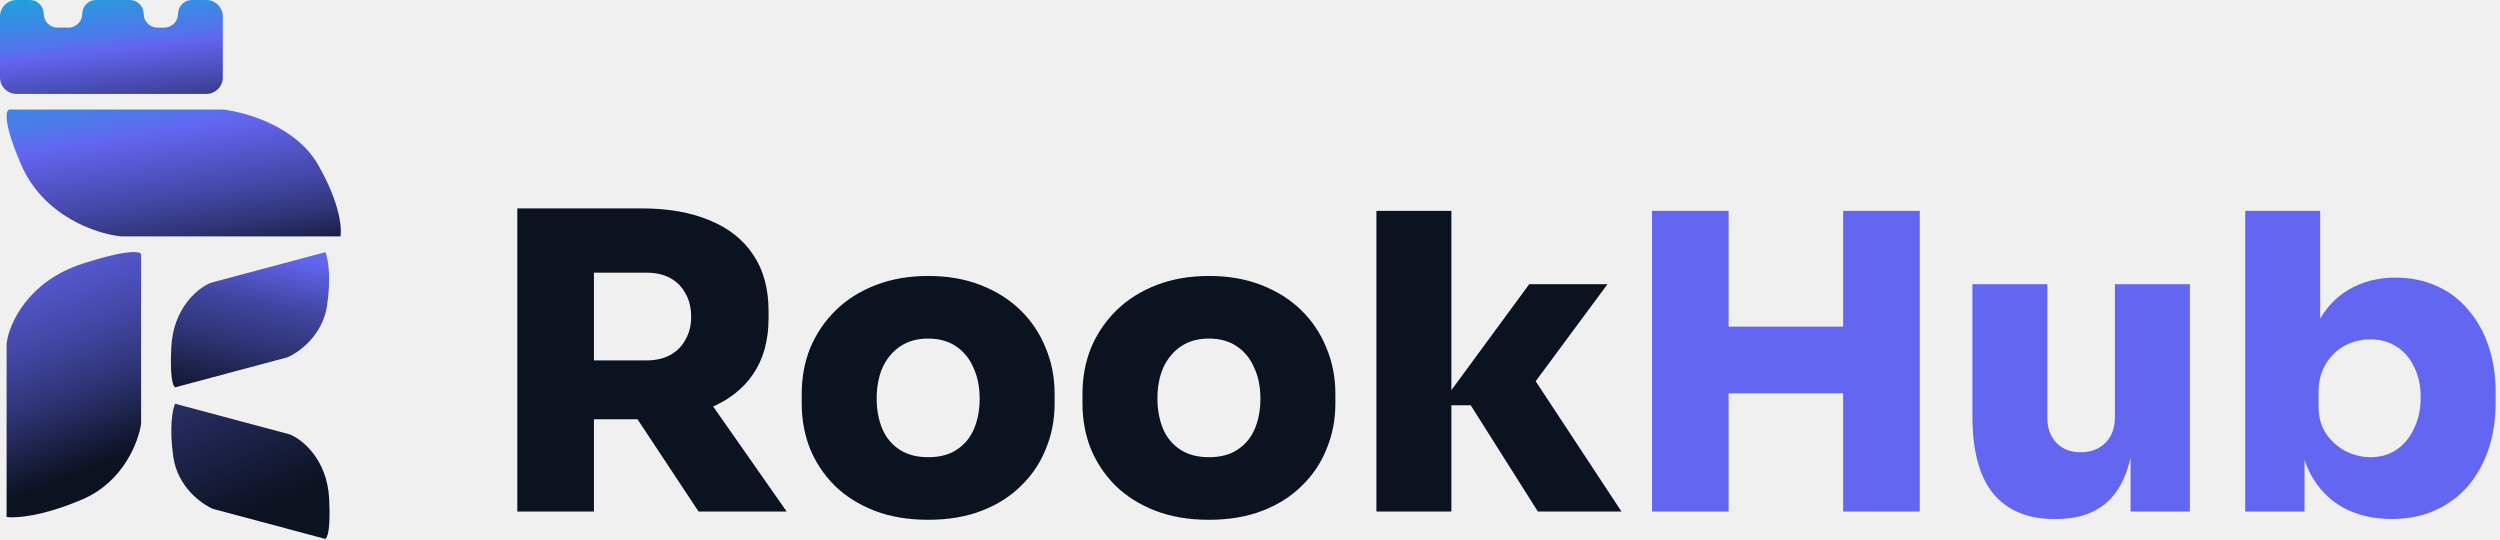
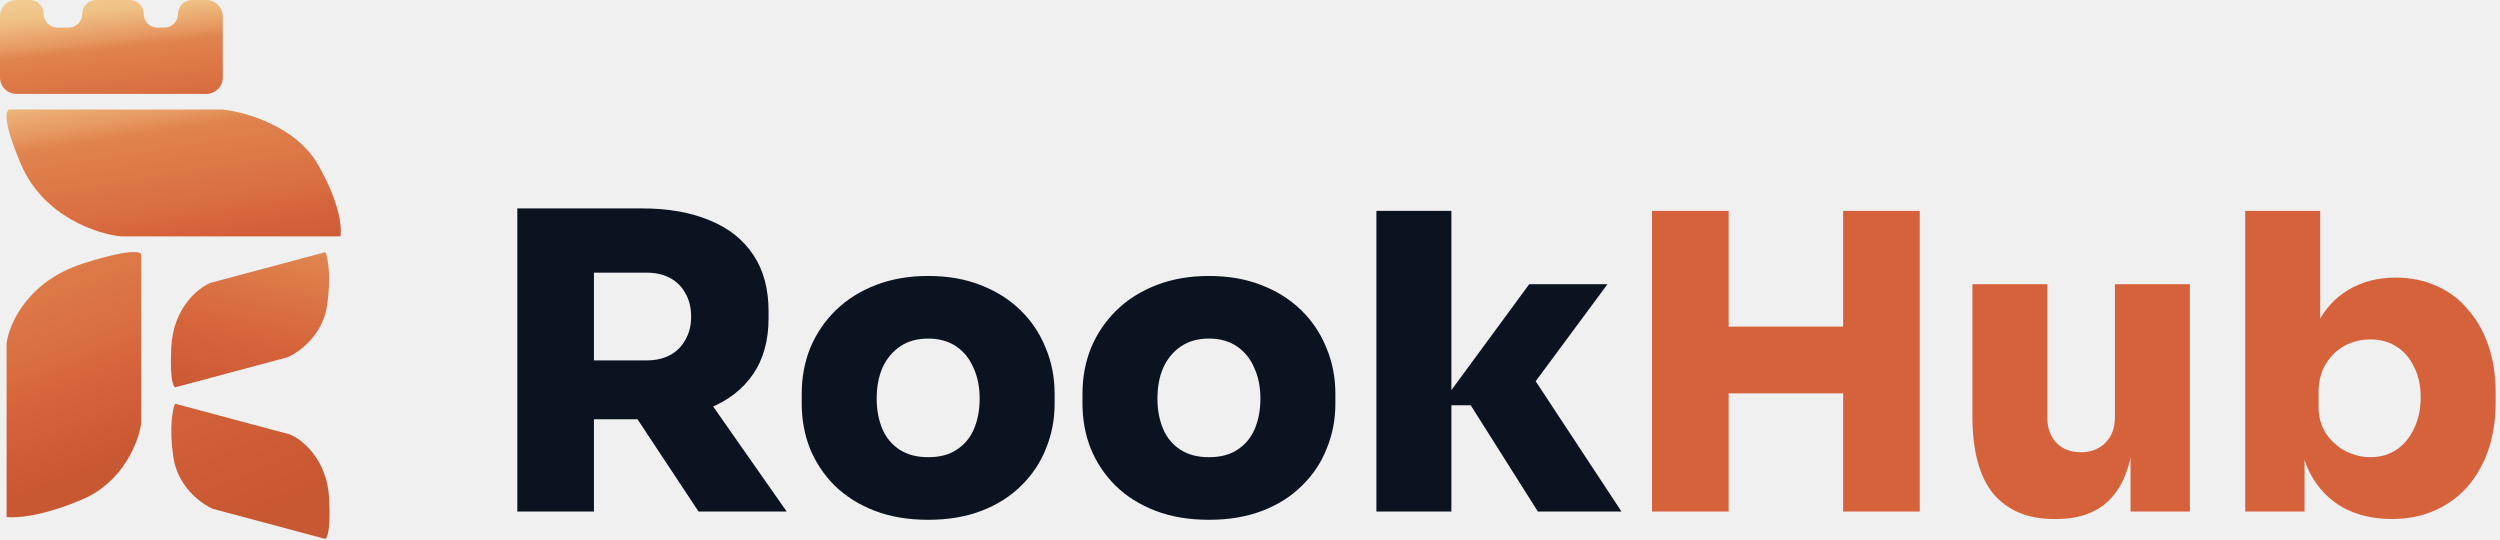
<svg xmlns="http://www.w3.org/2000/svg" width="556" height="120" viewBox="0 0 556 120" fill="none">
  <g clip-path="url(#clip0_13_245)">
    <path d="M115.053 113.771V46.351H132.092V113.771H115.053ZM155.359 113.771L136.58 85.374H155.084L174.962 113.771H155.359ZM127.786 93.252V80.153H143.817C145.832 80.153 147.573 79.756 149.038 78.962C150.504 78.168 151.634 77.038 152.428 75.573C153.283 74.107 153.71 72.397 153.71 70.443C153.71 68.427 153.283 66.687 152.428 65.221C151.634 63.756 150.504 62.626 149.038 61.832C147.573 61.038 145.832 60.641 143.817 60.641H127.786V46.351H142.809C148.611 46.351 153.618 47.237 157.832 49.008C162.046 50.718 165.283 53.282 167.542 56.702C169.801 60.061 170.931 64.244 170.931 69.252V70.718C170.931 75.725 169.771 79.908 167.45 83.267C165.191 86.565 161.954 89.069 157.74 90.779C153.588 92.427 148.611 93.252 142.809 93.252H127.786ZM206.425 115.603C201.967 115.603 197.997 114.931 194.516 113.588C191.035 112.244 188.074 110.382 185.631 108C183.249 105.618 181.417 102.87 180.135 99.756C178.913 96.641 178.302 93.313 178.302 89.771V87.573C178.302 83.908 178.944 80.488 180.226 77.313C181.57 74.137 183.463 71.359 185.905 68.977C188.348 66.595 191.31 64.733 194.791 63.389C198.272 62.046 202.15 61.374 206.425 61.374C210.761 61.374 214.638 62.046 218.058 63.389C221.539 64.733 224.501 66.595 226.944 68.977C229.387 71.359 231.249 74.137 232.531 77.313C233.875 80.488 234.547 83.908 234.547 87.573V89.771C234.547 93.313 233.905 96.641 232.623 99.756C231.402 102.87 229.57 105.618 227.127 108C224.745 110.382 221.814 112.244 218.333 113.588C214.852 114.931 210.883 115.603 206.425 115.603ZM206.425 101.679C208.989 101.679 211.096 101.13 212.745 100.03C214.455 98.931 215.738 97.405 216.593 95.45C217.448 93.435 217.875 91.176 217.875 88.672C217.875 86.046 217.417 83.756 216.501 81.802C215.646 79.786 214.364 78.198 212.654 77.038C210.944 75.878 208.867 75.298 206.425 75.298C203.982 75.298 201.906 75.878 200.196 77.038C198.486 78.198 197.173 79.786 196.257 81.802C195.402 83.756 194.974 86.046 194.974 88.672C194.974 91.176 195.402 93.435 196.257 95.45C197.112 97.405 198.394 98.931 200.104 100.03C201.814 101.13 203.921 101.679 206.425 101.679ZM268.865 115.603C264.407 115.603 260.438 114.931 256.957 113.588C253.476 112.244 250.514 110.382 248.071 108C245.689 105.618 243.857 102.87 242.575 99.756C241.354 96.641 240.743 93.313 240.743 89.771V87.573C240.743 83.908 241.384 80.488 242.667 77.313C244.01 74.137 245.903 71.359 248.346 68.977C250.789 66.595 253.751 64.733 257.231 63.389C260.712 62.046 264.59 61.374 268.865 61.374C273.201 61.374 277.079 62.046 280.499 63.389C283.98 64.733 286.941 66.595 289.384 68.977C291.827 71.359 293.689 74.137 294.972 77.313C296.315 80.488 296.987 83.908 296.987 87.573V89.771C296.987 93.313 296.346 96.641 295.064 99.756C293.842 102.87 292.01 105.618 289.567 108C287.186 110.382 284.254 112.244 280.773 113.588C277.293 114.931 273.323 115.603 268.865 115.603ZM268.865 101.679C271.43 101.679 273.537 101.13 275.186 100.03C276.896 98.931 278.178 97.405 279.033 95.45C279.888 93.435 280.315 91.176 280.315 88.672C280.315 86.046 279.857 83.756 278.941 81.802C278.086 79.786 276.804 78.198 275.094 77.038C273.384 75.878 271.308 75.298 268.865 75.298C266.422 75.298 264.346 75.878 262.636 77.038C260.926 78.198 259.613 79.786 258.697 81.802C257.842 83.756 257.415 86.046 257.415 88.672C257.415 91.176 257.842 93.435 258.697 95.45C259.552 97.405 260.834 98.931 262.544 100.03C264.254 101.13 266.361 101.679 268.865 101.679ZM342.024 113.771L327.093 90.137H320.314L340.1 63.206H357.505L338.726 88.58V80.519L360.619 113.771H342.024ZM306.114 113.771V46.901H322.787V113.771H306.114Z" fill="#0B1220" />
-     <path d="M409.913 113.771V46.901H426.951V113.771H409.913ZM367.409 113.771V46.901H384.447V113.771H367.409ZM381.516 87.481V72.641H412.844V87.481H381.516ZM456.709 115.42C450.967 115.42 446.51 113.557 443.335 109.832C440.221 106.046 438.663 100.275 438.663 92.519V63.206H455.335V92.977C455.335 95.237 456.006 97.069 457.35 98.473C458.693 99.878 460.494 100.58 462.755 100.58C465.014 100.58 466.846 99.878 468.251 98.473C469.654 97.069 470.358 95.175 470.358 92.794V63.206H487.03V113.771H473.839V92.519H474.755C474.755 97.71 474.083 102.015 472.74 105.435C471.457 108.794 469.534 111.298 466.969 112.946C464.404 114.595 461.227 115.42 457.442 115.42H456.709ZM531.95 115.42C527.799 115.42 524.164 114.565 521.049 112.855C517.997 111.145 515.584 108.641 513.813 105.343C512.103 102.046 511.187 98.015 511.065 93.252H512.53V113.771H499.339V46.901H516.011V81.343L512.347 85.007C512.53 80.061 513.477 75.847 515.187 72.366C516.898 68.885 519.248 66.26 522.24 64.488C525.294 62.656 528.806 61.74 532.774 61.74C536.195 61.74 539.278 62.382 542.026 63.664C544.774 64.885 547.096 66.656 548.988 68.977C550.943 71.237 552.44 73.924 553.477 77.038C554.516 80.153 555.034 83.573 555.034 87.298V89.496C555.034 93.221 554.516 96.672 553.477 99.847C552.44 102.962 550.912 105.71 548.897 108.091C546.881 110.412 544.439 112.214 541.568 113.496C538.76 114.778 535.554 115.42 531.95 115.42ZM527.187 101.679C529.385 101.679 531.309 101.13 532.958 100.03C534.669 98.87 535.981 97.282 536.897 95.267C537.875 93.252 538.362 90.962 538.362 88.397C538.362 85.771 537.875 83.511 536.897 81.618C535.981 79.664 534.698 78.168 533.049 77.13C531.4 76.03 529.447 75.481 527.187 75.481C525.171 75.481 523.279 75.939 521.507 76.855C519.798 77.771 518.393 79.114 517.294 80.885C516.194 82.656 515.645 84.794 515.645 87.298V90.412C515.645 92.794 516.225 94.84 517.385 96.549C518.547 98.198 520.012 99.481 521.782 100.397C523.554 101.252 525.355 101.679 527.187 101.679Z" fill="#6366F1" />
+     <path d="M409.913 113.771V46.901H426.951V113.771H409.913ZM367.409 113.771V46.901H384.447V113.771H367.409ZM381.516 87.481V72.641H412.844V87.481H381.516ZM456.709 115.42C450.967 115.42 446.51 113.557 443.335 109.832C440.221 106.046 438.663 100.275 438.663 92.519V63.206H455.335V92.977C455.335 95.237 456.006 97.069 457.35 98.473C458.693 99.878 460.494 100.58 462.755 100.58C465.014 100.58 466.846 99.878 468.251 98.473C469.654 97.069 470.358 95.175 470.358 92.794V63.206H487.03V113.771H473.839V92.519H474.755C474.755 97.71 474.083 102.015 472.74 105.435C471.457 108.794 469.534 111.298 466.969 112.946C464.404 114.595 461.227 115.42 457.442 115.42H456.709ZM531.95 115.42C527.799 115.42 524.164 114.565 521.049 112.855C517.997 111.145 515.584 108.641 513.813 105.343C512.103 102.046 511.187 98.015 511.065 93.252H512.53V113.771H499.339V46.901H516.011V81.343L512.347 85.007C512.53 80.061 513.477 75.847 515.187 72.366C516.898 68.885 519.248 66.26 522.24 64.488C525.294 62.656 528.806 61.74 532.774 61.74C536.195 61.74 539.278 62.382 542.026 63.664C544.774 64.885 547.096 66.656 548.988 68.977C550.943 71.237 552.44 73.924 553.477 77.038C554.516 80.153 555.034 83.573 555.034 87.298V89.496C555.034 93.221 554.516 96.672 553.477 99.847C552.44 102.962 550.912 105.71 548.897 108.091C546.881 110.412 544.439 112.214 541.568 113.496C538.76 114.778 535.554 115.42 531.95 115.42ZM527.187 101.679C529.385 101.679 531.309 101.13 532.958 100.03C534.669 98.87 535.981 97.282 536.897 95.267C537.875 93.252 538.362 90.962 538.362 88.397C538.362 85.771 537.875 83.511 536.897 81.618C535.981 79.664 534.698 78.168 533.049 77.13C531.4 76.03 529.447 75.481 527.187 75.481C525.171 75.481 523.279 75.939 521.507 76.855C519.798 77.771 518.393 79.114 517.294 80.885C516.194 82.656 515.645 84.794 515.645 87.298V90.412C515.645 92.794 516.225 94.84 517.385 96.549C518.547 98.198 520.012 99.481 521.782 100.397C523.554 101.252 525.355 101.679 527.187 101.679Z" fill="#D5623A" />
  </g>
  <path d="M49.546 24.366H2.012C2.012 24.366 -0.319 24.898 4.673 36.55C9.665 48.202 21.68 52.092 27.064 52.58H75.699C76.076 50.779 75.602 45.05 70.685 36.55C65.769 28.049 54.544 24.886 49.546 24.366Z" fill="url(#paint0_linear_13_245)" />
  <path d="M31.384 94.217V56.492C31.384 56.492 30.82 54.643 18.466 58.604C6.111 62.566 1.986 72.102 1.468 76.374L1.468 114.973C3.378 115.273 9.452 114.896 18.466 110.994C27.479 107.092 30.833 98.184 31.384 94.217Z" fill="url(#paint1_linear_13_245)" />
  <path d="M63.93 79.463L38.98 86.136C38.98 86.136 37.657 86.092 38.091 77.249C38.526 68.406 44.103 64.001 46.837 62.904L72.365 56.075C72.901 57.281 73.727 61.351 72.74 67.981C71.754 74.612 66.456 78.398 63.93 79.463Z" fill="url(#paint2_linear_13_245)" />
  <path d="M47.366 113.173L72.317 119.846C72.317 119.846 73.64 119.802 73.205 110.959C72.77 102.116 67.194 97.711 64.459 96.613L38.931 89.785C38.395 90.991 37.57 95.061 38.556 101.691C39.542 108.322 44.84 112.108 47.366 113.173Z" fill="url(#paint3_linear_13_245)" />
  <path d="M6.649 0H3.671C1.643 0 0 1.64 0 3.664V17.221C0 19.245 1.643 20.886 3.671 20.886H45.882C47.91 20.886 49.553 19.245 49.553 17.221V3.664C49.553 1.64 47.91 0 45.882 0H42.673C40.974 0 39.596 1.375 39.596 3.071C39.596 4.768 38.218 6.143 36.519 6.143H35.032C33.332 6.143 31.955 4.768 31.955 3.071C31.955 1.375 30.577 0 28.878 0H21.37C19.671 0 18.293 1.375 18.293 3.071C18.293 4.768 16.915 6.143 15.216 6.143H12.802C11.103 6.143 9.725 4.768 9.725 3.071C9.725 1.375 8.348 0 6.649 0Z" fill="url(#paint4_linear_13_245)" />
  <defs>
    <linearGradient id="paint0_linear_13_245" x1="56.711" y1="-3.481" x2="66.788" y2="60.562" gradientUnits="userSpaceOnUse">
-       <stop stop-color="#06B6D4" />
-       <stop offset="0.243" stop-color="#358EE3" />
-       <stop offset="0.388" stop-color="#5176EB" />
-       <stop offset="0.448" stop-color="#6366F1" />
-       <stop offset="0.697" stop-color="#4145A0" />
-       <stop offset="0.804" stop-color="#2E3474" />
-       <stop offset="0.967" stop-color="#0B1220" />
+       <stop stop-color="#F5D9A8" />
+       <stop offset="0.243" stop-color="#EFC183" />
+       <stop offset="0.388" stop-color="#E79A63" />
+       <stop offset="0.448" stop-color="#E0834E" />
+       <stop offset="0.697" stop-color="#DA6F42" />
+       <stop offset="0.804" stop-color="#D5623A" />
+       <stop offset="0.967" stop-color="#C85832" />
    </linearGradient>
    <linearGradient id="paint1_linear_13_245" x1="35.88" y1="-10.901" x2="74.055" y2="87.056" gradientUnits="userSpaceOnUse">
-       <stop stop-color="#06B6D4" />
-       <stop offset="0.243" stop-color="#358EE3" />
-       <stop offset="0.388" stop-color="#5176EB" />
-       <stop offset="0.448" stop-color="#6366F1" />
-       <stop offset="0.697" stop-color="#4145A0" />
-       <stop offset="0.804" stop-color="#2E3474" />
-       <stop offset="0.967" stop-color="#0B1220" />
+       <stop stop-color="#F5D9A8" />
+       <stop offset="0.243" stop-color="#EFC183" />
+       <stop offset="0.388" stop-color="#E79A63" />
+       <stop offset="0.448" stop-color="#E0834E" />
+       <stop offset="0.697" stop-color="#DA6F42" />
+       <stop offset="0.804" stop-color="#D5623A" />
+       <stop offset="0.967" stop-color="#C85832" />
    </linearGradient>
    <linearGradient id="paint2_linear_13_245" x1="37.348" y1="-2.29" x2="17.881" y2="87.006" gradientUnits="userSpaceOnUse">
-       <stop stop-color="#06B6D4" />
-       <stop offset="0.228" stop-color="#358EE3" />
-       <stop offset="0.45" stop-color="#5176EB" />
-       <stop offset="0.569" stop-color="#6366F1" />
-       <stop offset="0.697" stop-color="#4145A0" />
-       <stop offset="0.804" stop-color="#2E3474" />
-       <stop offset="0.967" stop-color="#0B1220" />
+       <stop stop-color="#F5D9A8" />
+       <stop offset="0.228" stop-color="#EFC183" />
+       <stop offset="0.45" stop-color="#E79A63" />
+       <stop offset="0.569" stop-color="#E0834E" />
+       <stop offset="0.697" stop-color="#DA6F42" />
+       <stop offset="0.804" stop-color="#D5623A" />
+       <stop offset="0.967" stop-color="#C85832" />
    </linearGradient>
    <linearGradient id="paint3_linear_13_245" x1="82.772" y1="-124.763" x2="167.361" y2="75.215" gradientUnits="userSpaceOnUse">
-       <stop stop-color="#06B6D4" />
-       <stop offset="0.243" stop-color="#358EE3" />
-       <stop offset="0.388" stop-color="#5176EB" />
-       <stop offset="0.448" stop-color="#6366F1" />
-       <stop offset="0.697" stop-color="#4145A0" />
-       <stop offset="0.804" stop-color="#2E3474" />
-       <stop offset="0.967" stop-color="#0B1220" />
+       <stop stop-color="#F5D9A8" />
+       <stop offset="0.243" stop-color="#EFC183" />
+       <stop offset="0.388" stop-color="#E79A63" />
+       <stop offset="0.448" stop-color="#E0834E" />
+       <stop offset="0.697" stop-color="#DA6F42" />
+       <stop offset="0.804" stop-color="#D5623A" />
+       <stop offset="0.967" stop-color="#C85832" />
    </linearGradient>
    <linearGradient id="paint4_linear_13_245" x1="48.268" y1="-10.718" x2="53.029" y2="30.812" gradientUnits="userSpaceOnUse">
-       <stop stop-color="#06B6D4" />
-       <stop offset="0.243" stop-color="#358EE3" />
-       <stop offset="0.388" stop-color="#5176EB" />
-       <stop offset="0.448" stop-color="#6366F1" />
-       <stop offset="0.697" stop-color="#4145A0" />
-       <stop offset="0.804" stop-color="#2E3474" />
-       <stop offset="0.967" stop-color="#0B1220" />
+       <stop stop-color="#F5D9A8" />
+       <stop offset="0.243" stop-color="#EFC183" />
+       <stop offset="0.388" stop-color="#E79A63" />
+       <stop offset="0.448" stop-color="#E0834E" />
+       <stop offset="0.697" stop-color="#DA6F42" />
+       <stop offset="0.804" stop-color="#D5623A" />
+       <stop offset="0.967" stop-color="#C85832" />
    </linearGradient>
    <clipPath id="clip0_13_245">
      <rect width="440.061" height="69.252" fill="white" transform="translate(115.053 46.3511)" />
    </clipPath>
  </defs>
</svg>
